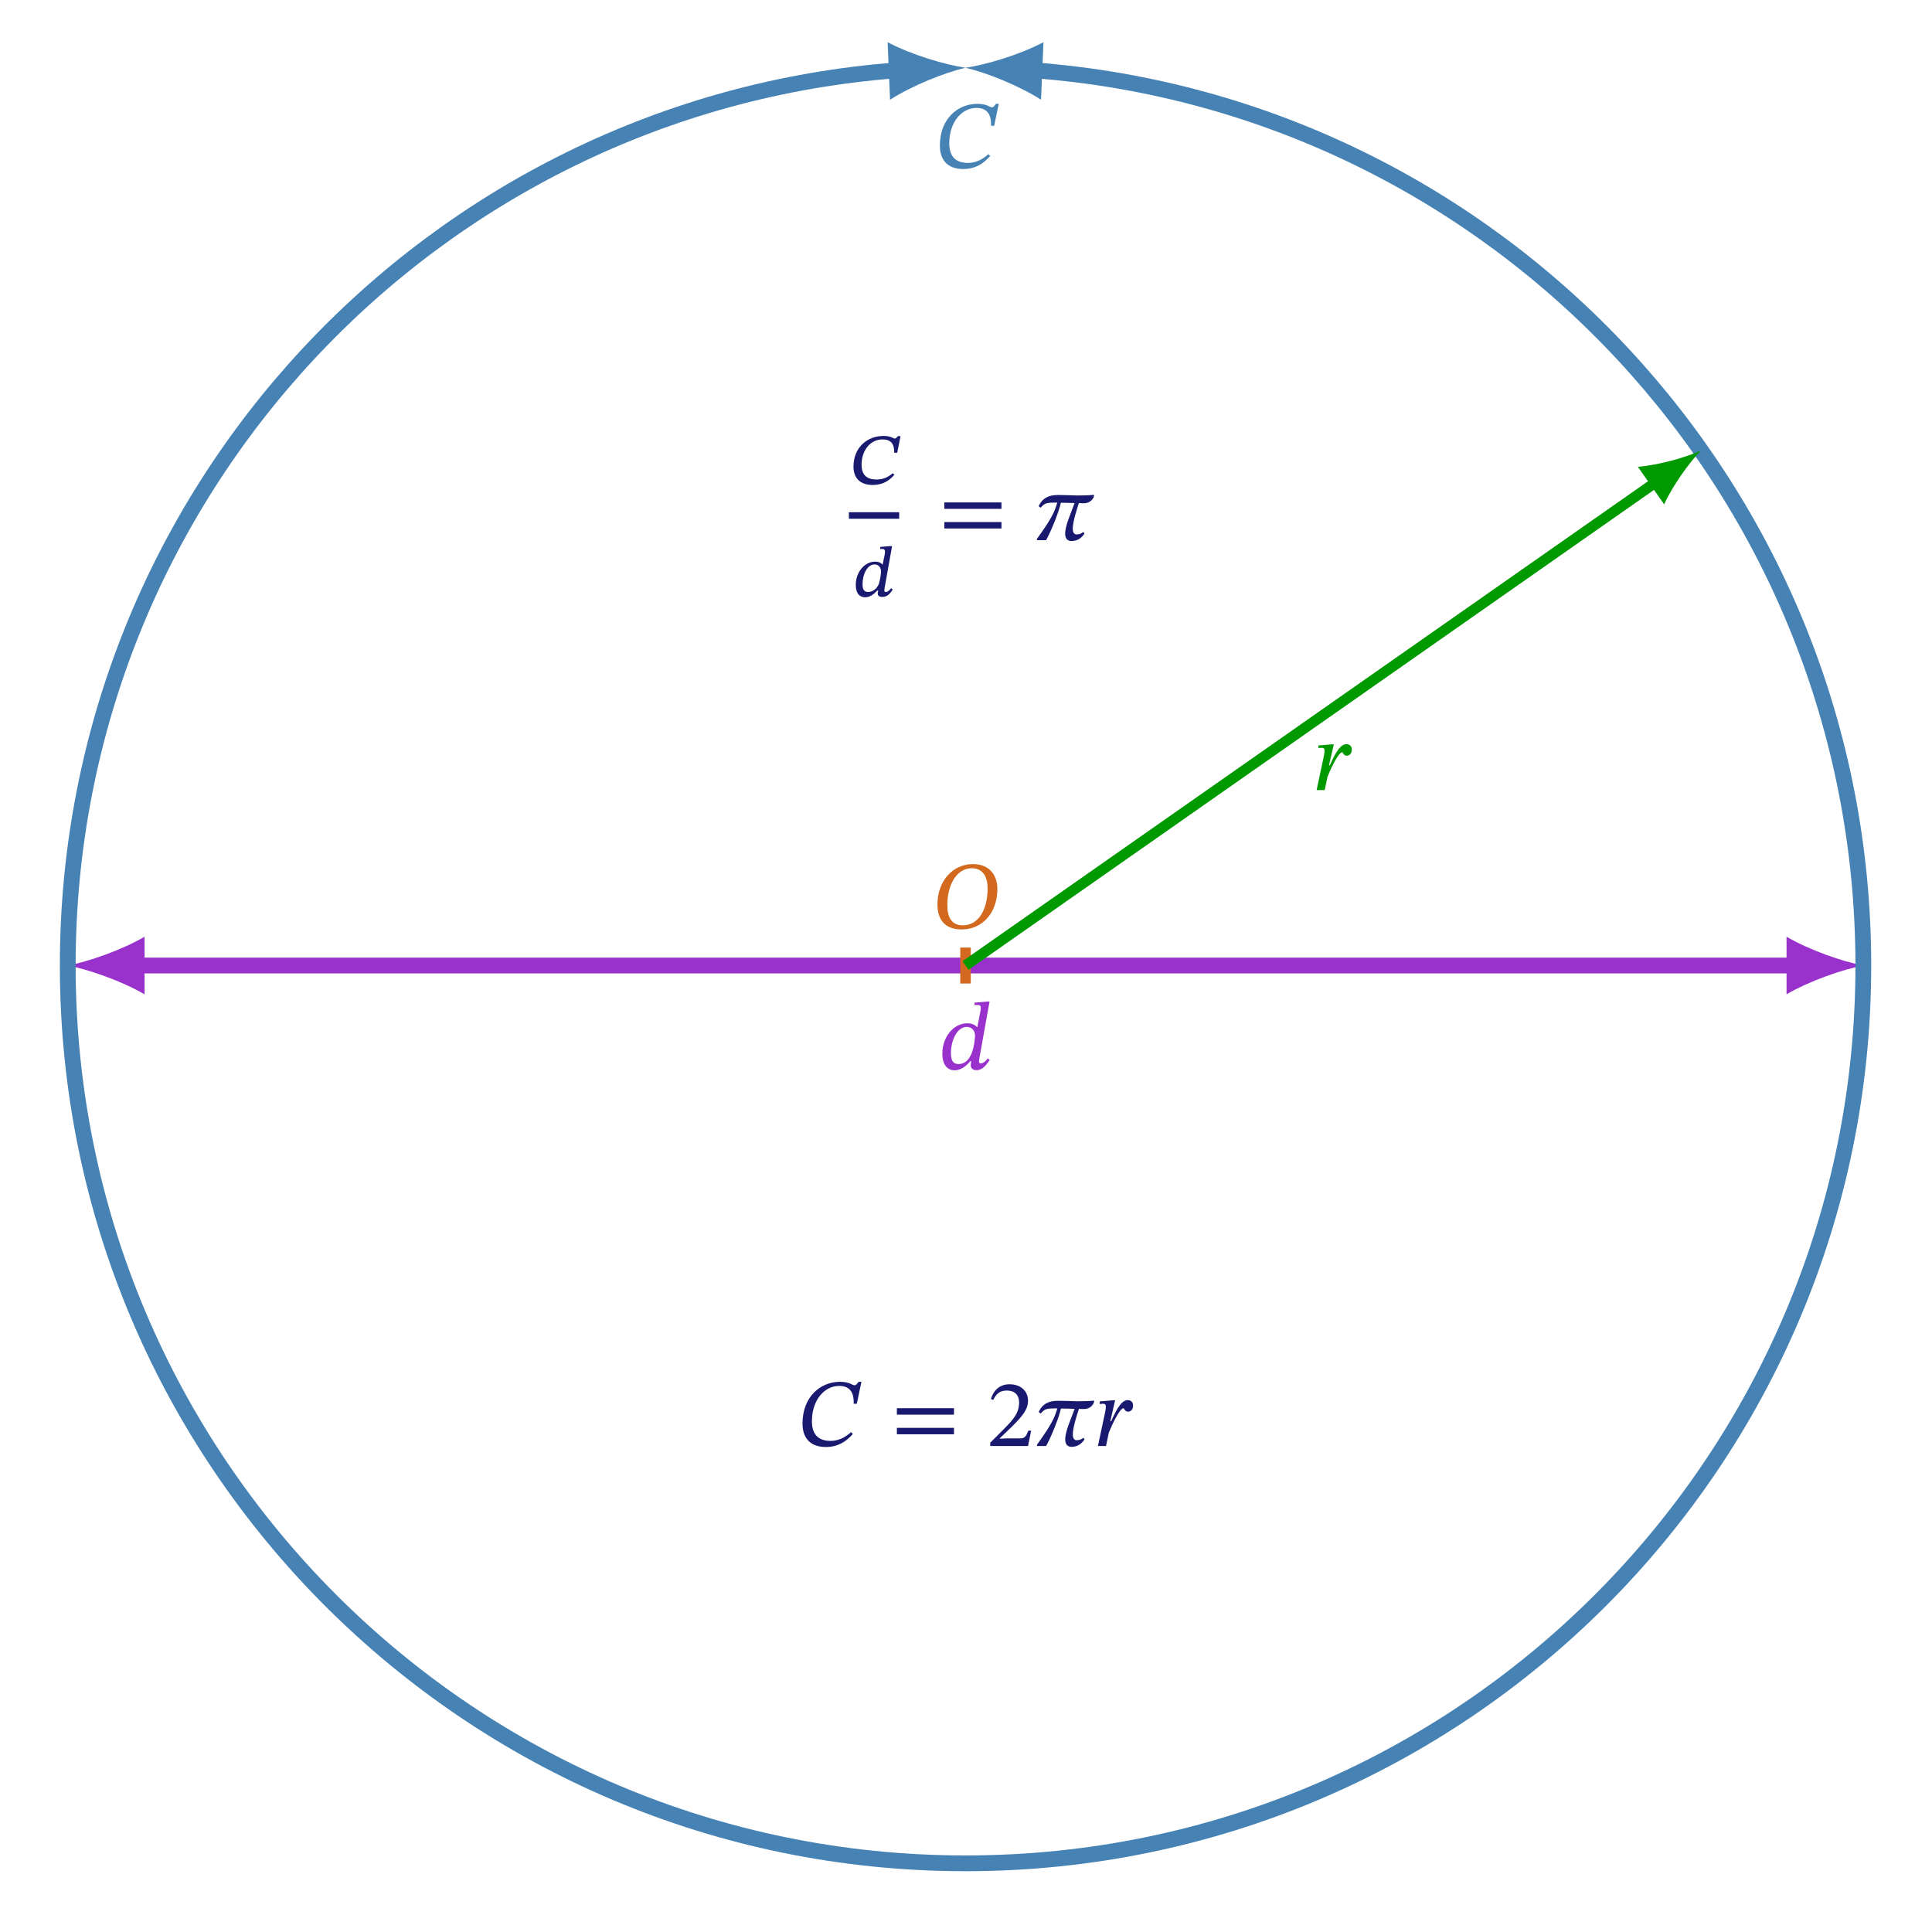
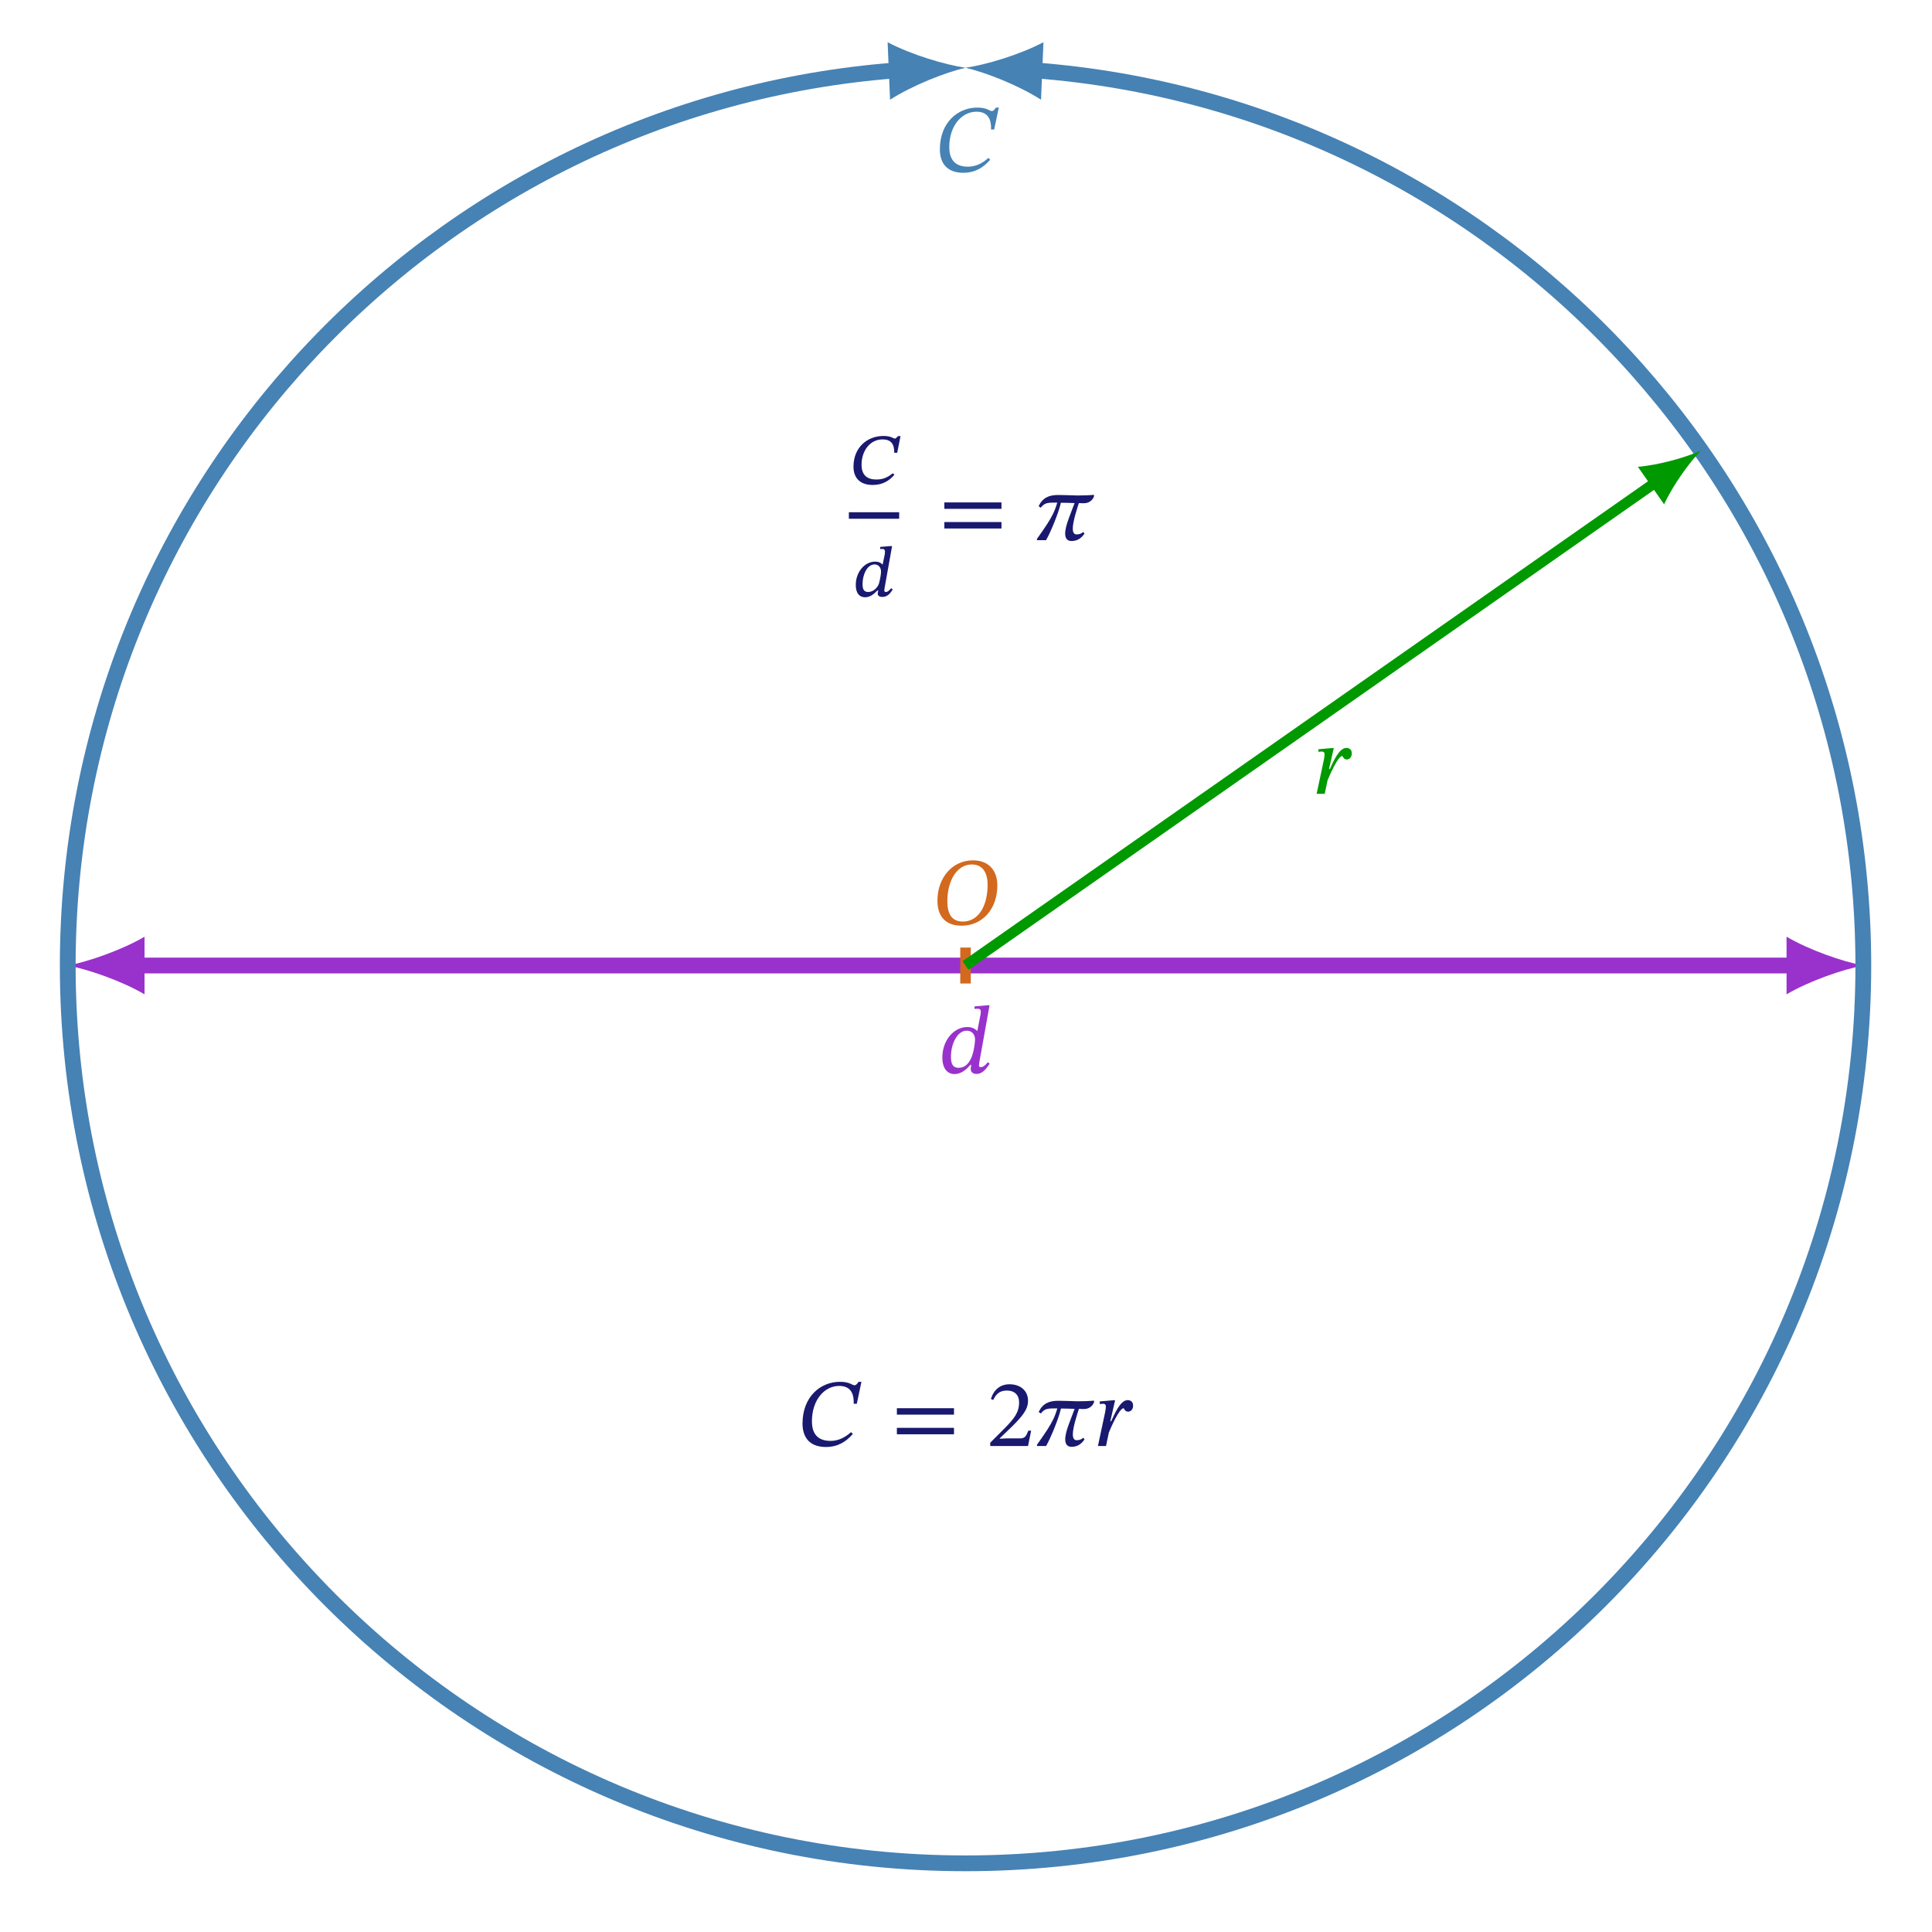
<svg xmlns="http://www.w3.org/2000/svg" xmlns:xlink="http://www.w3.org/1999/xlink" width="182.912" height="182.912" viewBox="0 0 182.912 182.912">
  <defs>
    <g>
      <g id="glyph-0-0">
        <path d="M 5.141 -1.312 C 4.531 -0.766 3.906 -0.484 3.203 -0.484 C 2 -0.484 1.438 -1.141 1.438 -2.344 C 1.438 -4.344 2.609 -5.688 4.016 -5.688 C 4.906 -5.688 5.438 -5.203 5.391 -4 L 5.688 -4 L 6.125 -6.078 L 5.859 -6.078 C 5.703 -5.875 5.625 -5.75 5.469 -5.75 C 5.25 -5.75 5.016 -6.078 4.094 -6.078 C 2.25 -6.078 0.547 -4.672 0.547 -2.125 C 0.547 -0.922 1.125 0.094 2.766 0.094 C 3.906 0.094 4.688 -0.422 5.312 -1.141 Z M 5.141 -1.312 " />
      </g>
      <g id="glyph-0-1">
        <path d="M 6.219 -3.719 C 6.219 -4.953 5.547 -6.078 3.906 -6.078 C 1.953 -6.078 0.547 -4.422 0.547 -2.266 C 0.547 -0.922 1.172 0.109 2.844 0.109 C 4.75 0.109 6.219 -1.406 6.219 -3.719 Z M 5.297 -3.766 C 5.297 -1.75 4.422 -0.281 2.953 -0.281 C 1.828 -0.281 1.484 -1.125 1.484 -2.203 C 1.484 -4.125 2.375 -5.688 3.797 -5.688 C 4.734 -5.688 5.297 -5.031 5.297 -3.766 Z M 5.297 -3.766 " />
      </g>
      <g id="glyph-0-2">
        <path d="M 4.797 -6.406 L 4.609 -6.406 L 3.375 -6.297 L 3.375 -6.062 C 3.375 -6.062 3.547 -6.078 3.656 -6.078 C 3.922 -6.078 3.969 -5.953 3.969 -5.797 C 3.969 -5.672 3.938 -5.516 3.938 -5.516 L 3.641 -3.984 L 3.609 -3.984 C 3.391 -4.219 3.094 -4.344 2.688 -4.344 C 1.422 -4.344 0.328 -3.094 0.328 -1.469 C 0.328 -0.406 0.812 0.109 1.484 0.109 C 2.016 0.109 2.531 -0.219 2.984 -0.766 L 3.062 -0.766 C 3.047 -0.656 3.016 -0.484 3.016 -0.375 C 3.016 -0.094 3.203 0.094 3.562 0.094 C 4.188 0.094 4.531 -0.484 4.812 -0.875 L 4.625 -1.016 C 4.5 -0.844 4.25 -0.547 3.969 -0.547 C 3.844 -0.547 3.797 -0.594 3.797 -0.719 C 3.797 -0.828 3.844 -1.094 3.844 -1.094 Z M 3.141 -1.609 C 2.891 -0.922 2.484 -0.484 1.875 -0.484 C 1.422 -0.484 1.141 -0.703 1.141 -1.531 C 1.141 -2.719 1.719 -4 2.641 -4 C 3.172 -4 3.422 -3.578 3.422 -3.188 C 3.422 -3.016 3.375 -2.281 3.141 -1.609 Z M 3.141 -1.609 " />
      </g>
      <g id="glyph-0-3">
        <path d="M 1.469 -2.344 L 1.922 -4.328 L 1.719 -4.328 L 0.469 -4.219 L 0.469 -3.969 C 0.469 -3.969 0.641 -4 0.75 -4 C 1 -4 1.047 -3.891 1.047 -3.719 C 1.047 -3.562 1 -3.328 0.969 -3.156 L 0.297 0 L 1.062 0 L 1.328 -1.266 C 1.484 -1.641 2.297 -3.578 2.734 -3.578 C 2.766 -3.578 2.844 -3.25 3.141 -3.25 C 3.375 -3.25 3.625 -3.422 3.625 -3.828 C 3.625 -4.172 3.406 -4.344 3.109 -4.344 C 2.391 -4.344 1.844 -2.953 1.547 -2.344 Z M 1.469 -2.344 " />
      </g>
      <g id="glyph-0-4">
        <path d="M 5.969 -2.969 L 5.969 -3.578 L 0.562 -3.578 L 0.562 -2.969 Z M 5.969 -1.109 L 5.969 -1.719 L 0.562 -1.719 L 0.562 -1.109 Z M 5.969 -1.109 " />
      </g>
      <g id="glyph-0-5">
        <path d="M 5.672 -4.297 C 5.188 -4.25 4.656 -4.234 4.094 -4.234 C 3.453 -4.25 2.938 -4.281 2.281 -4.281 C 1.422 -4.281 0.812 -4.016 0.438 -3.219 L 0.641 -3.078 C 1.031 -3.547 1.219 -3.562 2.203 -3.562 C 1.984 -2.781 1.719 -2.266 1.25 -1.531 C 0.797 -0.844 0.688 -0.703 0.281 -0.125 L 0.281 0 L 1.141 0 C 1.516 -0.625 2.344 -2.594 2.547 -3.547 C 3 -3.547 3.406 -3.531 3.844 -3.516 C 3.484 -2.516 2.953 -1.391 2.953 -0.625 C 2.953 -0.234 3.109 0.078 3.547 0.078 C 4.109 0.078 4.484 -0.188 4.781 -0.625 L 4.672 -0.781 C 4.516 -0.656 4.344 -0.547 4.031 -0.547 C 3.734 -0.547 3.672 -0.859 3.672 -1.094 C 3.672 -1.781 4.109 -3.078 4.25 -3.516 C 4.469 -3.5 4.609 -3.5 4.734 -3.5 C 5.344 -3.5 5.641 -3.953 5.688 -4.188 Z M 5.672 -4.297 " />
      </g>
      <g id="glyph-0-6">
        <path d="M 4.219 -1.453 L 3.953 -1.453 C 3.734 -0.906 3.625 -0.719 3.141 -0.719 L 1.875 -0.719 L 1.25 -0.688 L 1.25 -0.734 L 2.438 -1.875 C 3.406 -2.844 3.922 -3.469 3.922 -4.281 C 3.922 -5.234 3.203 -5.844 2.172 -5.844 C 1.297 -5.844 0.688 -5.344 0.406 -4.453 L 0.625 -4.359 C 0.953 -5.047 1.359 -5.25 1.938 -5.25 C 2.641 -5.25 3.078 -4.828 3.078 -4.141 C 3.078 -3.188 2.625 -2.609 1.719 -1.688 L 0.344 -0.312 L 0.344 0 L 3.922 0 Z M 4.219 -1.453 " />
      </g>
      <g id="glyph-1-0">
        <path d="M 4.156 -1.031 C 3.688 -0.641 3.234 -0.438 2.609 -0.438 C 1.75 -0.438 1.203 -0.828 1.203 -1.844 C 1.203 -3.156 2 -4.234 3.188 -4.234 C 3.938 -4.234 4.312 -3.859 4.297 -2.969 L 4.578 -2.969 L 4.891 -4.547 L 4.656 -4.547 C 4.516 -4.406 4.438 -4.312 4.359 -4.312 C 4.203 -4.312 4.016 -4.562 3.281 -4.562 C 1.734 -4.562 0.438 -3.469 0.438 -1.656 C 0.438 -0.594 1.047 0.078 2.266 0.078 C 3.234 0.078 3.859 -0.359 4.312 -0.891 Z M 4.156 -1.031 " />
      </g>
      <g id="glyph-1-1">
        <path d="M 3.641 -4.75 L 3.422 -4.75 L 2.516 -4.672 L 2.516 -4.469 C 2.516 -4.469 2.656 -4.484 2.719 -4.484 C 2.922 -4.484 2.969 -4.359 2.969 -4.234 C 2.969 -4.141 2.953 -4 2.953 -4 L 2.75 -3.016 L 2.719 -3.016 C 2.562 -3.188 2.359 -3.281 2.047 -3.281 C 1.016 -3.281 0.203 -2.266 0.203 -1.078 C 0.203 -0.234 0.594 0.094 1.094 0.094 C 1.547 0.094 1.922 -0.203 2.25 -0.547 L 2.328 -0.547 C 2.328 -0.453 2.281 -0.359 2.281 -0.266 C 2.281 -0.062 2.422 0.062 2.719 0.062 C 3.25 0.062 3.5 -0.344 3.703 -0.641 L 3.547 -0.766 C 3.484 -0.688 3.281 -0.406 3.047 -0.406 C 2.969 -0.406 2.906 -0.438 2.906 -0.562 C 2.906 -0.656 2.953 -0.906 2.953 -0.906 Z M 2.406 -1.234 C 2.281 -0.812 1.859 -0.406 1.375 -0.406 C 1.016 -0.406 0.844 -0.609 0.844 -1.156 C 0.844 -2.047 1.281 -3.016 1.984 -3.016 C 2.375 -3.016 2.594 -2.703 2.594 -2.344 C 2.594 -2.125 2.531 -1.703 2.406 -1.234 Z M 2.406 -1.234 " />
      </g>
    </g>
    <clipPath id="clip-0">
      <path clip-rule="nonzero" d="M 0 0 L 182.824 0 L 182.824 182.824 L 0 182.824 Z M 0 0 " />
    </clipPath>
  </defs>
  <path fill="none" stroke-width="1.494" stroke-linecap="butt" stroke-linejoin="miter" stroke="rgb(59.999%, 19.6%, 79.999%)" stroke-opacity="1" stroke-miterlimit="10" d="M -78.493 0.001 L 78.493 0.001 " transform="matrix(0.999519, 0, 0, -0.999519, 91.41202, 91.41102)" />
  <path fill-rule="nonzero" fill="rgb(59.999%, 19.6%, 79.999%)" fill-opacity="1" d="M 6.414 91.41 C 8.352 91.773 11.504 92.863 13.684 94.137 L 13.684 88.684 C 11.504 89.957 8.352 91.047 6.414 91.41 " />
  <path fill-rule="nonzero" fill="rgb(59.999%, 19.6%, 79.999%)" fill-opacity="1" d="M 176.41 91.41 C 174.473 91.047 171.32 89.957 169.141 88.684 L 169.141 94.137 C 171.32 92.863 174.473 91.773 176.41 91.41 " />
  <g clip-path="url(#clip-0)">
    <path fill="none" stroke-width="1.494" stroke-linecap="butt" stroke-linejoin="miter" stroke="rgb(27.499%, 50.999%, 70.499%)" stroke-opacity="1" stroke-miterlimit="10" d="M -6.54 84.792 C -50.452 81.45 -85.039 44.765 -85.039 -0.003 C -85.039 -46.967 -46.966 -85.04 -0.002 -85.04 C 46.966 -85.04 85.039 -46.967 85.039 -0.003 C 85.039 44.765 50.452 81.45 6.54 84.792 " transform="matrix(0.999519, 0, 0, -0.999519, 91.41202, 91.41102)" />
  </g>
  <path fill-rule="nonzero" fill="rgb(27.499%, 50.999%, 70.499%)" fill-opacity="1" d="M 91.41 6.414 C 89.461 6.133 86.266 5.176 84.035 3.996 L 84.266 9.441 C 86.391 8.078 89.492 6.859 91.41 6.414 " />
  <path fill-rule="nonzero" fill="rgb(27.499%, 50.999%, 70.499%)" fill-opacity="1" d="M 91.41 6.414 C 93.332 6.859 96.434 8.078 98.559 9.441 L 98.789 3.996 C 96.559 5.176 93.363 6.133 91.41 6.414 " />
  <path fill="none" stroke-width="0.996" stroke-linecap="butt" stroke-linejoin="miter" stroke="rgb(82.399%, 40.999%, 11.6%)" stroke-opacity="1" stroke-miterlimit="10" d="M -0.002 1.701 L -0.002 -1.703 " transform="matrix(0.999519, 0, 0, -0.999519, 91.41202, 91.41102)" />
  <path fill="none" stroke-width="0.996" stroke-linecap="butt" stroke-linejoin="miter" stroke="rgb(0%, 59.999%, 0%)" stroke-opacity="1" stroke-miterlimit="10" d="M -0.002 0.001 L 65.401 45.792 " transform="matrix(0.999519, 0, 0, -0.999519, 91.41202, 91.41102)" />
  <path fill-rule="nonzero" fill="rgb(0%, 59.999%, 0%)" fill-opacity="1" d="M 161.039 42.656 C 159.609 43.305 157.062 44.031 155.066 44.195 L 157.551 47.746 C 158.391 45.922 159.941 43.777 161.039 42.656 " />
  <g fill="rgb(27.499%, 50.999%, 70.499%)" fill-opacity="1">
-     <use xlink:href="#glyph-0-0" x="88.435" y="15.908" />
+     <use xlink:href="#glyph-0-0" x="88.435" y="16.264" />
  </g>
  <g fill="rgb(82.399%, 40.999%, 11.6%)" fill-opacity="1">
-     <use xlink:href="#glyph-0-1" x="88.205" y="87.887" />
+     <use xlink:href="#glyph-0-1" x="88.205" y="87.531" />
  </g>
  <g fill="rgb(59.999%, 19.6%, 79.999%)" fill-opacity="1">
-     <use xlink:href="#glyph-0-2" x="88.889" y="101.223" />
+     <use xlink:href="#glyph-0-2" x="88.889" y="101.579" />
  </g>
  <g fill="rgb(0%, 59.999%, 0%)" fill-opacity="1">
-     <use xlink:href="#glyph-0-3" x="124.355" y="74.797" />
+     <use xlink:href="#glyph-0-3" x="124.355" y="75.153" />
  </g>
  <g fill="rgb(9.799%, 9.799%, 43.999%)" fill-opacity="1">
    <use xlink:href="#glyph-1-0" x="80.366" y="45.836" />
  </g>
  <path fill="none" stroke-width="0.617" stroke-linecap="butt" stroke-linejoin="miter" stroke="rgb(9.799%, 9.799%, 43.999%)" stroke-opacity="1" stroke-miterlimit="10" d="M 0.001 -0.001 L 4.765 -0.001 " transform="matrix(0.999519, 0, 0, -0.999519, 80.36634, 48.80352)" />
  <g fill="rgb(9.799%, 9.799%, 43.999%)" fill-opacity="1">
    <use xlink:href="#glyph-1-1" x="80.817" y="56.453" />
  </g>
  <g fill="rgb(9.799%, 9.799%, 43.999%)" fill-opacity="1">
    <use xlink:href="#glyph-0-4" x="88.845" y="51.144" />
  </g>
  <g fill="rgb(9.799%, 9.799%, 43.999%)" fill-opacity="1">
    <use xlink:href="#glyph-0-5" x="97.892" y="51.144" />
  </g>
  <g fill="rgb(9.799%, 9.799%, 43.999%)" fill-opacity="1">
    <use xlink:href="#glyph-0-0" x="75.431" y="136.9" />
  </g>
  <g fill="rgb(9.799%, 9.799%, 43.999%)" fill-opacity="1">
    <use xlink:href="#glyph-0-4" x="84.35" y="136.9" />
  </g>
  <g fill="rgb(9.799%, 9.799%, 43.999%)" fill-opacity="1">
    <use xlink:href="#glyph-0-6" x="93.406" y="136.9" />
    <use xlink:href="#glyph-0-5" x="97.897" y="136.9" />
    <use xlink:href="#glyph-0-3" x="103.65" y="136.9" />
  </g>
</svg>
